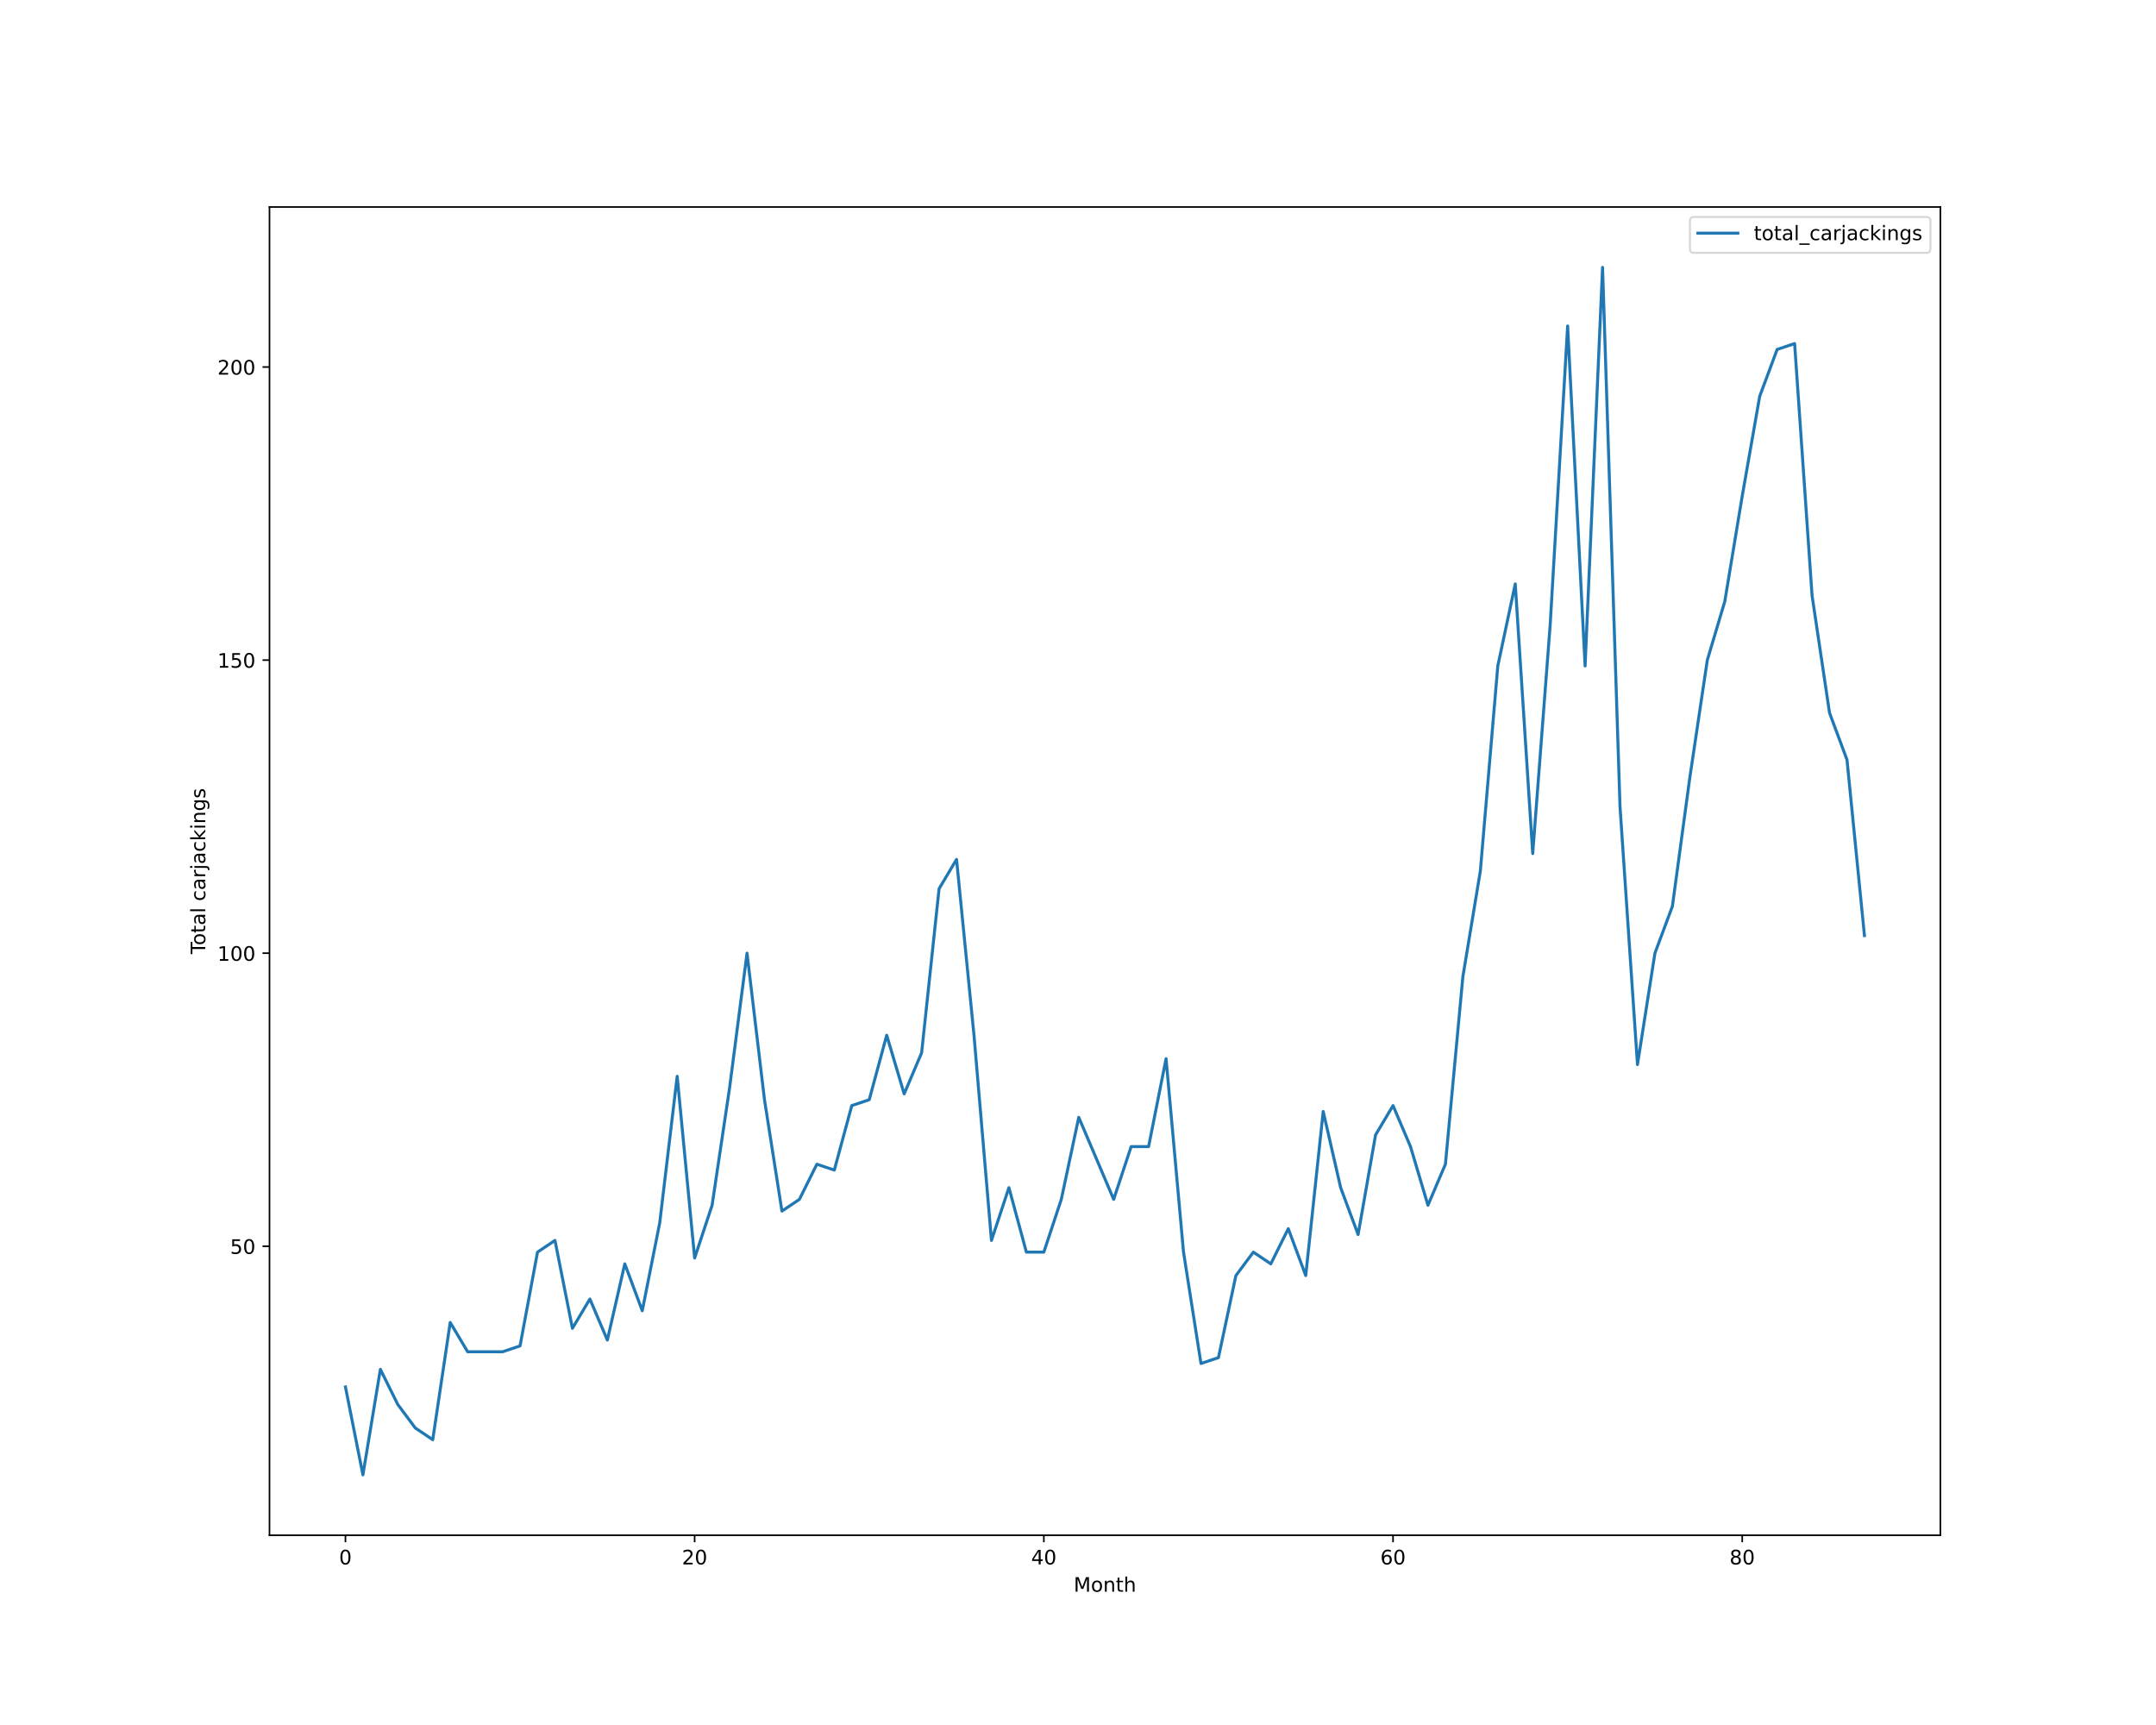
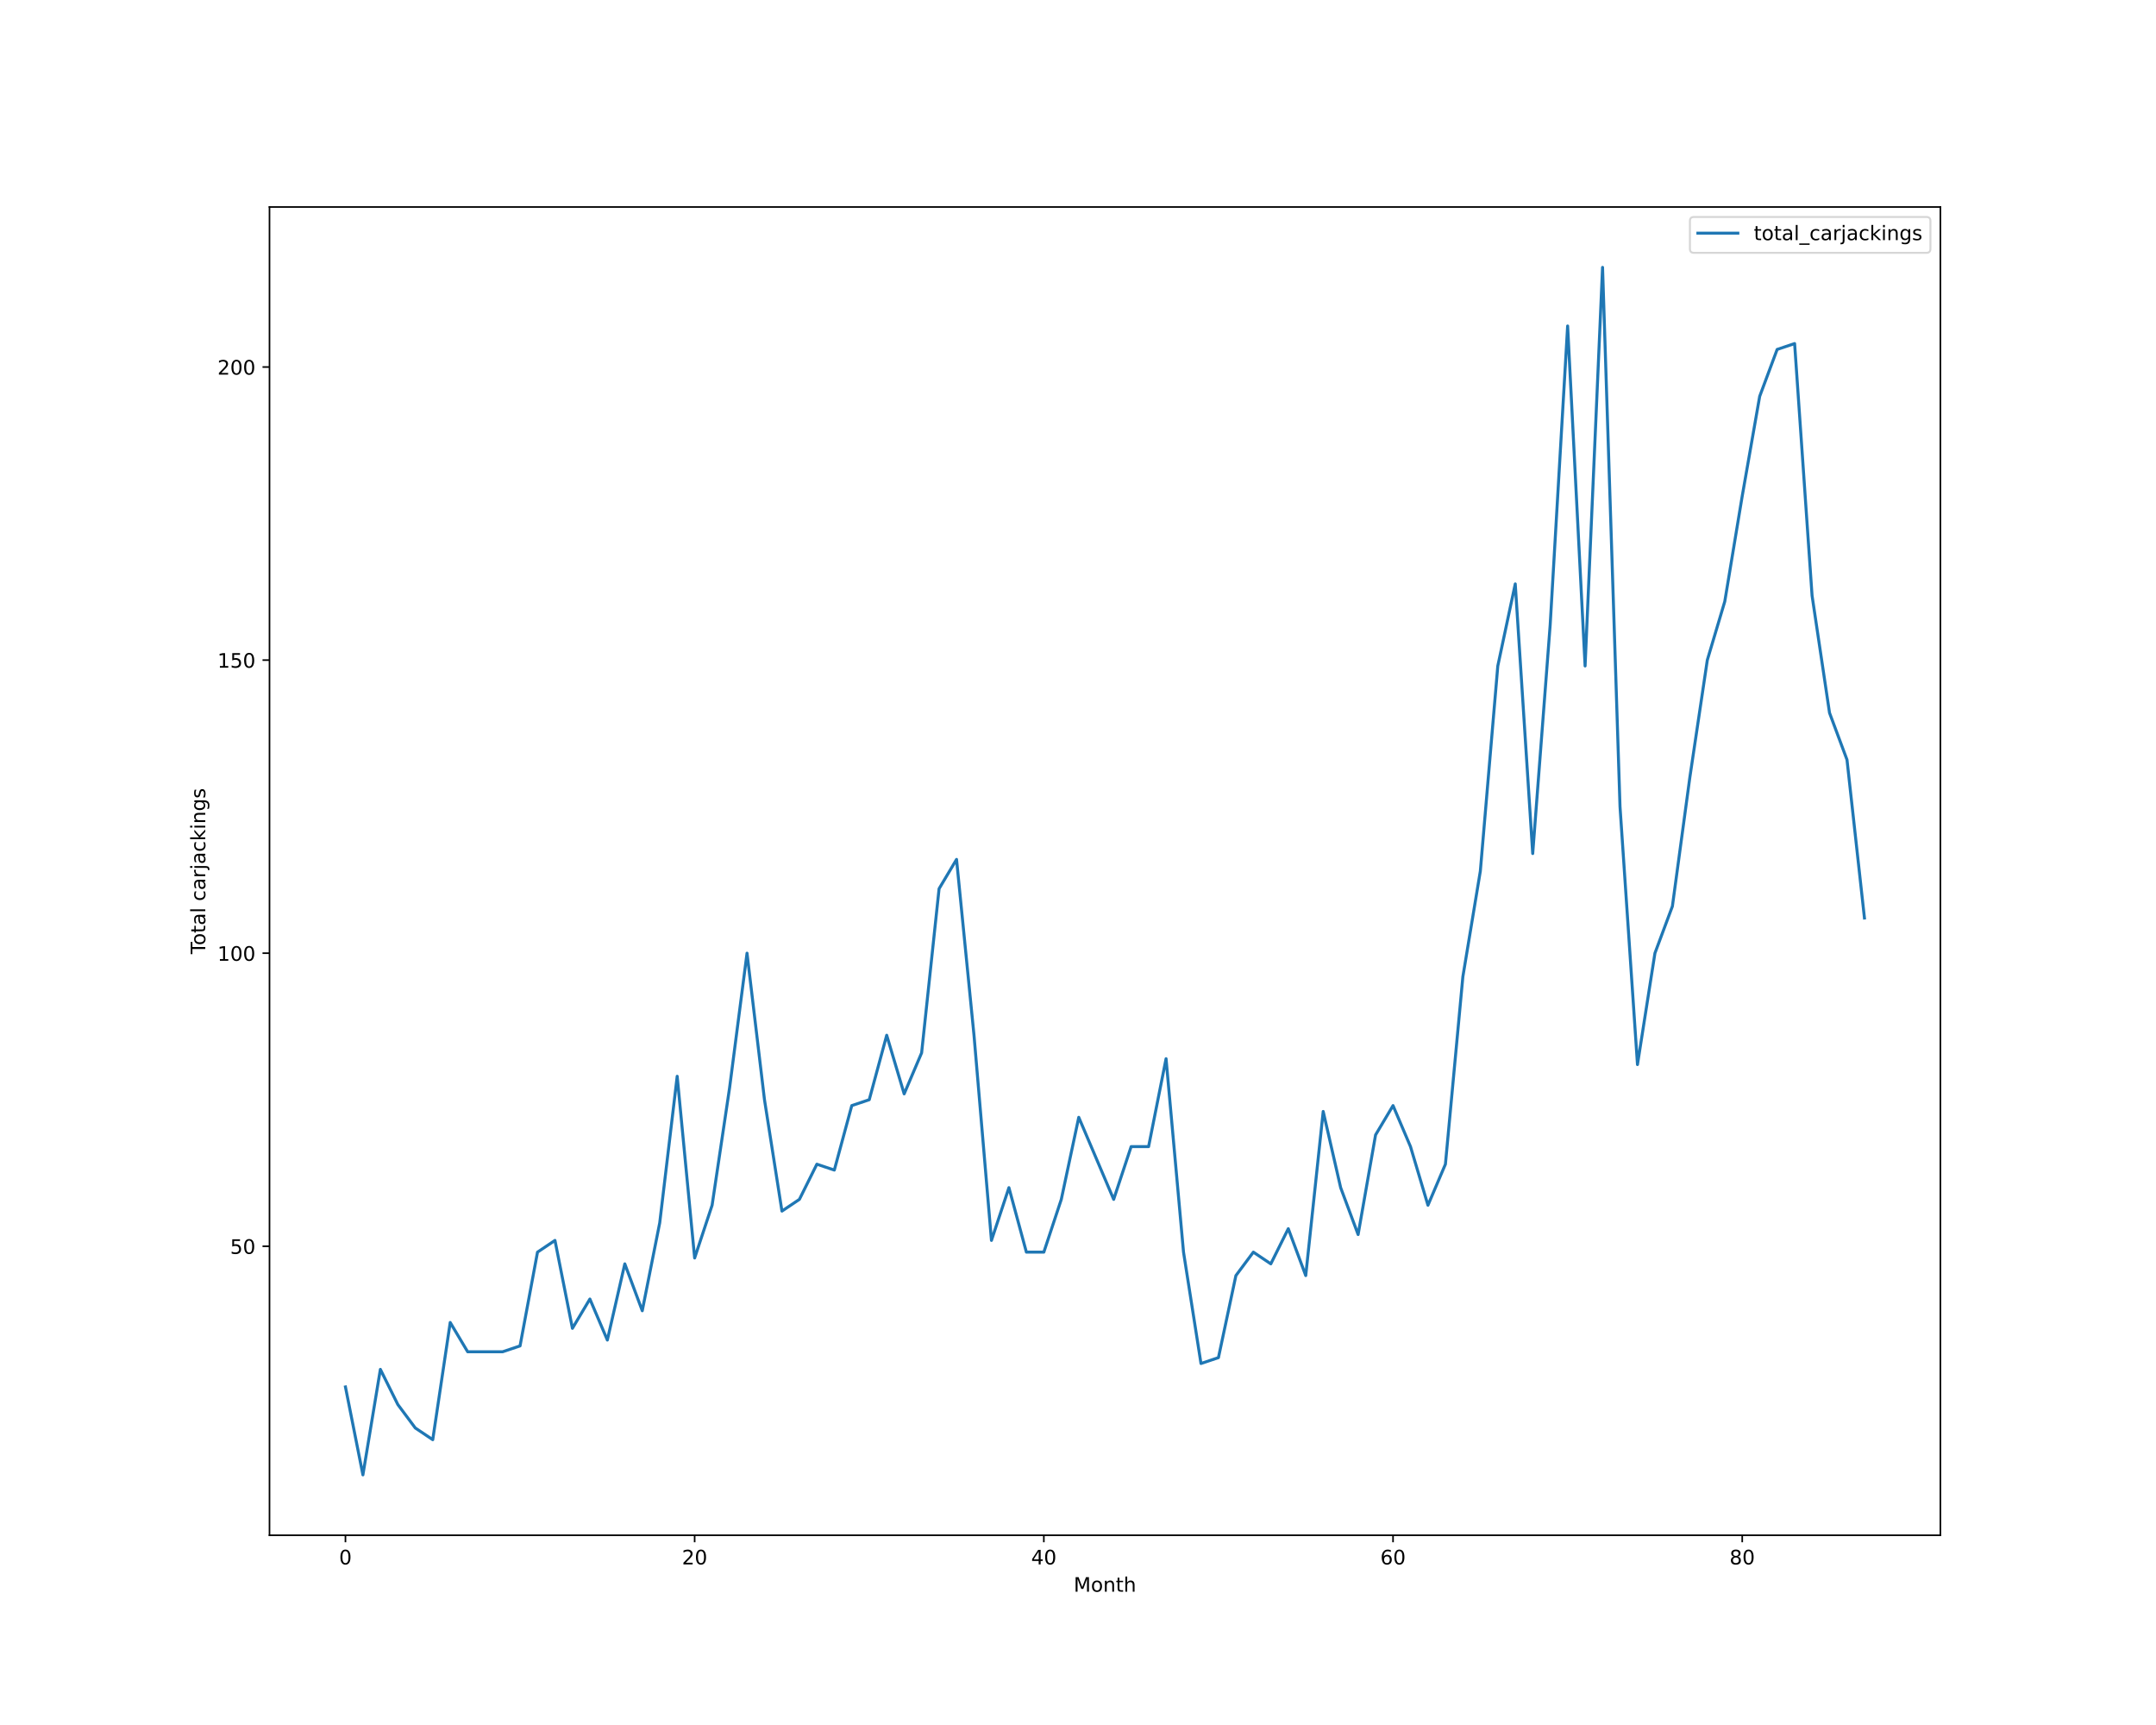
<svg xmlns="http://www.w3.org/2000/svg" xmlns:xlink="http://www.w3.org/1999/xlink" height="864pt" version="1.1" viewBox="0 0 1080 864" width="1080pt">
  <defs>
    <style type="text/css">*{stroke-linecap:butt;stroke-linejoin:round;}</style>
  </defs>
  <g id="figure_1">
    <g id="patch_1">
      <path d="M 0 864  L 1080 864  L 1080 0  L 0 0  z " style="fill:#ffffff;" />
    </g>
    <g id="axes_1">
      <g id="patch_2">
        <path d="M 135 768.96  L 972 768.96  L 972 103.68  L 135 103.68  z " style="fill:#ffffff;" />
      </g>
      <g id="matplotlib.axis_1">
        <g id="xtick_1">
          <g id="line2d_1">
            <defs>
-               <path d="M 0 0  L 0 3.5  " id="m7d678ae00f" style="stroke:#000000;stroke-width:0.8;" />
-             </defs>
-             <g>
-               <use style="stroke:#000000;stroke-width:0.8;" x="173.045" xlink:href="#m7d678ae00f" y="768.96" />
+               <path d="M 0 0  L 0 3.5  " id="ma1ef524ceb" style="stroke:#000000;stroke-width:0.8;" />
+             </defs>
+             <g>
+               <use style="stroke:#000000;stroke-width:0.8;" x="173.045" xlink:href="#ma1ef524ceb" y="768.96" />
            </g>
          </g>
          <g id="text_1">
            <g transform="translate(169.8642 783.5584)scale(0.1 -0.1)">
              <defs>
                <path d="M 2034 4250  Q 1547 4250 1301 3770  Q 1056 3291 1056 2328  Q 1056 1369 1301 889  Q 1547 409 2034 409  Q 2525 409 2770 889  Q 3016 1369 3016 2328  Q 3016 3291 2770 3770  Q 2525 4250 2034 4250  z M 2034 4750  Q 2819 4750 3233 4129  Q 3647 3509 3647 2328  Q 3647 1150 3233 529  Q 2819 -91 2034 -91  Q 1250 -91 836 529  Q 422 1150 422 2328  Q 422 3509 836 4129  Q 1250 4750 2034 4750  z " id="DejaVuSans-30" transform="scale(0.015625)" />
              </defs>
              <use xlink:href="#DejaVuSans-30" />
            </g>
          </g>
        </g>
        <g id="xtick_2">
          <g id="line2d_2">
            <g>
-               <use style="stroke:#000000;stroke-width:0.8;" x="347.967" xlink:href="#m7d678ae00f" y="768.96" />
+               <use style="stroke:#000000;stroke-width:0.8;" x="347.967" xlink:href="#ma1ef524ceb" y="768.96" />
            </g>
          </g>
          <g id="text_2">
            <g transform="translate(341.6046 783.5584)scale(0.1 -0.1)">
              <defs>
                <path d="M 1228 531  L 3431 531  L 3431 0  L 469 0  L 469 531  Q 828 903 1448 1529  Q 2069 2156 2228 2338  Q 2531 2678 2651 2914  Q 2772 3150 2772 3378  Q 2772 3750 2511 3984  Q 2250 4219 1831 4219  Q 1534 4219 1204 4116  Q 875 4013 500 3803  L 500 4441  Q 881 4594 1212 4672  Q 1544 4750 1819 4750  Q 2544 4750 2975 4387  Q 3406 4025 3406 3419  Q 3406 3131 3298 2873  Q 3191 2616 2906 2266  Q 2828 2175 2409 1742  Q 1991 1309 1228 531  z " id="DejaVuSans-32" transform="scale(0.015625)" />
              </defs>
              <use xlink:href="#DejaVuSans-32" />
              <use x="63.623" xlink:href="#DejaVuSans-30" />
            </g>
          </g>
        </g>
        <g id="xtick_3">
          <g id="line2d_3">
            <g>
-               <use style="stroke:#000000;stroke-width:0.8;" x="522.889" xlink:href="#m7d678ae00f" y="768.96" />
+               <use style="stroke:#000000;stroke-width:0.8;" x="522.889" xlink:href="#ma1ef524ceb" y="768.96" />
            </g>
          </g>
          <g id="text_3">
            <g transform="translate(516.5262 783.5584)scale(0.1 -0.1)">
              <defs>
                <path d="M 2419 4116  L 825 1625  L 2419 1625  L 2419 4116  z M 2253 4666  L 3047 4666  L 3047 1625  L 3713 1625  L 3713 1100  L 3047 1100  L 3047 0  L 2419 0  L 2419 1100  L 313 1100  L 313 1709  L 2253 4666  z " id="DejaVuSans-34" transform="scale(0.015625)" />
              </defs>
              <use xlink:href="#DejaVuSans-34" />
              <use x="63.623" xlink:href="#DejaVuSans-30" />
            </g>
          </g>
        </g>
        <g id="xtick_4">
          <g id="line2d_4">
            <g>
-               <use style="stroke:#000000;stroke-width:0.8;" x="697.81" xlink:href="#m7d678ae00f" y="768.96" />
+               <use style="stroke:#000000;stroke-width:0.8;" x="697.81" xlink:href="#ma1ef524ceb" y="768.96" />
            </g>
          </g>
          <g id="text_4">
            <g transform="translate(691.4478 783.5584)scale(0.1 -0.1)">
              <defs>
                <path d="M 2113 2584  Q 1688 2584 1439 2293  Q 1191 2003 1191 1497  Q 1191 994 1439 701  Q 1688 409 2113 409  Q 2538 409 2786 701  Q 3034 994 3034 1497  Q 3034 2003 2786 2293  Q 2538 2584 2113 2584  z M 3366 4563  L 3366 3988  Q 3128 4100 2886 4159  Q 2644 4219 2406 4219  Q 1781 4219 1451 3797  Q 1122 3375 1075 2522  Q 1259 2794 1537 2939  Q 1816 3084 2150 3084  Q 2853 3084 3261 2657  Q 3669 2231 3669 1497  Q 3669 778 3244 343  Q 2819 -91 2113 -91  Q 1303 -91 875 529  Q 447 1150 447 2328  Q 447 3434 972 4092  Q 1497 4750 2381 4750  Q 2619 4750 2861 4703  Q 3103 4656 3366 4563  z " id="DejaVuSans-36" transform="scale(0.015625)" />
              </defs>
              <use xlink:href="#DejaVuSans-36" />
              <use x="63.623" xlink:href="#DejaVuSans-30" />
            </g>
          </g>
        </g>
        <g id="xtick_5">
          <g id="line2d_5">
            <g>
-               <use style="stroke:#000000;stroke-width:0.8;" x="872.732" xlink:href="#m7d678ae00f" y="768.96" />
+               <use style="stroke:#000000;stroke-width:0.8;" x="872.732" xlink:href="#ma1ef524ceb" y="768.96" />
            </g>
          </g>
          <g id="text_5">
            <g transform="translate(866.3695 783.5584)scale(0.1 -0.1)">
              <defs>
                <path d="M 2034 2216  Q 1584 2216 1326 1975  Q 1069 1734 1069 1313  Q 1069 891 1326 650  Q 1584 409 2034 409  Q 2484 409 2743 651  Q 3003 894 3003 1313  Q 3003 1734 2745 1975  Q 2488 2216 2034 2216  z M 1403 2484  Q 997 2584 770 2862  Q 544 3141 544 3541  Q 544 4100 942 4425  Q 1341 4750 2034 4750  Q 2731 4750 3128 4425  Q 3525 4100 3525 3541  Q 3525 3141 3298 2862  Q 3072 2584 2669 2484  Q 3125 2378 3379 2068  Q 3634 1759 3634 1313  Q 3634 634 3220 271  Q 2806 -91 2034 -91  Q 1263 -91 848 271  Q 434 634 434 1313  Q 434 1759 690 2068  Q 947 2378 1403 2484  z M 1172 3481  Q 1172 3119 1398 2916  Q 1625 2713 2034 2713  Q 2441 2713 2670 2916  Q 2900 3119 2900 3481  Q 2900 3844 2670 4047  Q 2441 4250 2034 4250  Q 1625 4250 1398 4047  Q 1172 3844 1172 3481  z " id="DejaVuSans-38" transform="scale(0.015625)" />
              </defs>
              <use xlink:href="#DejaVuSans-38" />
              <use x="63.623" xlink:href="#DejaVuSans-30" />
            </g>
          </g>
        </g>
        <g id="text_6">
          <g transform="translate(537.8289 797.2366)scale(0.1 -0.1)">
            <defs>
              <path d="M 628 4666  L 1569 4666  L 2759 1491  L 3956 4666  L 4897 4666  L 4897 0  L 4281 0  L 4281 4097  L 3078 897  L 2444 897  L 1241 4097  L 1241 0  L 628 0  L 628 4666  z " id="DejaVuSans-4d" transform="scale(0.015625)" />
              <path d="M 1959 3097  Q 1497 3097 1228 2736  Q 959 2375 959 1747  Q 959 1119 1226 758  Q 1494 397 1959 397  Q 2419 397 2687 759  Q 2956 1122 2956 1747  Q 2956 2369 2687 2733  Q 2419 3097 1959 3097  z M 1959 3584  Q 2709 3584 3137 3096  Q 3566 2609 3566 1747  Q 3566 888 3137 398  Q 2709 -91 1959 -91  Q 1206 -91 779 398  Q 353 888 353 1747  Q 353 2609 779 3096  Q 1206 3584 1959 3584  z " id="DejaVuSans-6f" transform="scale(0.015625)" />
              <path d="M 3513 2113  L 3513 0  L 2938 0  L 2938 2094  Q 2938 2591 2744 2837  Q 2550 3084 2163 3084  Q 1697 3084 1428 2787  Q 1159 2491 1159 1978  L 1159 0  L 581 0  L 581 3500  L 1159 3500  L 1159 2956  Q 1366 3272 1645 3428  Q 1925 3584 2291 3584  Q 2894 3584 3203 3211  Q 3513 2838 3513 2113  z " id="DejaVuSans-6e" transform="scale(0.015625)" />
              <path d="M 1172 4494  L 1172 3500  L 2356 3500  L 2356 3053  L 1172 3053  L 1172 1153  Q 1172 725 1289 603  Q 1406 481 1766 481  L 2356 481  L 2356 0  L 1766 0  Q 1100 0 847 248  Q 594 497 594 1153  L 594 3053  L 172 3053  L 172 3500  L 594 3500  L 594 4494  L 1172 4494  z " id="DejaVuSans-74" transform="scale(0.015625)" />
              <path d="M 3513 2113  L 3513 0  L 2938 0  L 2938 2094  Q 2938 2591 2744 2837  Q 2550 3084 2163 3084  Q 1697 3084 1428 2787  Q 1159 2491 1159 1978  L 1159 0  L 581 0  L 581 4863  L 1159 4863  L 1159 2956  Q 1366 3272 1645 3428  Q 1925 3584 2291 3584  Q 2894 3584 3203 3211  Q 3513 2838 3513 2113  z " id="DejaVuSans-68" transform="scale(0.015625)" />
            </defs>
            <use xlink:href="#DejaVuSans-4d" />
            <use x="86.279" xlink:href="#DejaVuSans-6f" />
            <use x="147.461" xlink:href="#DejaVuSans-6e" />
            <use x="210.84" xlink:href="#DejaVuSans-74" />
            <use x="250.049" xlink:href="#DejaVuSans-68" />
          </g>
        </g>
      </g>
      <g id="matplotlib.axis_2">
        <g id="ytick_1">
          <g id="line2d_6">
            <defs>
-               <path d="M 0 0  L -3.5 0  " id="m1d6b900e43" style="stroke:#000000;stroke-width:0.8;" />
-             </defs>
-             <g>
-               <use style="stroke:#000000;stroke-width:0.8;" x="135" xlink:href="#m1d6b900e43" y="624.219" />
+               <path d="M 0 0  L -3.5 0  " id="m07fcdbb342" style="stroke:#000000;stroke-width:0.8;" />
+             </defs>
+             <g>
+               <use style="stroke:#000000;stroke-width:0.8;" x="135" xlink:href="#m07fcdbb342" y="624.219" />
            </g>
          </g>
          <g id="text_7">
            <g transform="translate(115.275 628.0182)scale(0.1 -0.1)">
              <defs>
                <path d="M 691 4666  L 3169 4666  L 3169 4134  L 1269 4134  L 1269 2991  Q 1406 3038 1543 3061  Q 1681 3084 1819 3084  Q 2600 3084 3056 2656  Q 3513 2228 3513 1497  Q 3513 744 3044 326  Q 2575 -91 1722 -91  Q 1428 -91 1123 -41  Q 819 9 494 109  L 494 744  Q 775 591 1075 516  Q 1375 441 1709 441  Q 2250 441 2565 725  Q 2881 1009 2881 1497  Q 2881 1984 2565 2268  Q 2250 2553 1709 2553  Q 1456 2553 1204 2497  Q 953 2441 691 2322  L 691 4666  z " id="DejaVuSans-35" transform="scale(0.015625)" />
              </defs>
              <use xlink:href="#DejaVuSans-35" />
              <use x="63.623" xlink:href="#DejaVuSans-30" />
            </g>
          </g>
        </g>
        <g id="ytick_2">
          <g id="line2d_7">
            <g>
-               <use style="stroke:#000000;stroke-width:0.8;" x="135" xlink:href="#m1d6b900e43" y="477.423" />
+               <use style="stroke:#000000;stroke-width:0.8;" x="135" xlink:href="#m07fcdbb342" y="477.423" />
            </g>
          </g>
          <g id="text_8">
            <g transform="translate(108.9125 481.2221)scale(0.1 -0.1)">
              <defs>
                <path d="M 794 531  L 1825 531  L 1825 4091  L 703 3866  L 703 4441  L 1819 4666  L 2450 4666  L 2450 531  L 3481 531  L 3481 0  L 794 0  L 794 531  z " id="DejaVuSans-31" transform="scale(0.015625)" />
              </defs>
              <use xlink:href="#DejaVuSans-31" />
              <use x="63.623" xlink:href="#DejaVuSans-30" />
              <use x="127.246" xlink:href="#DejaVuSans-30" />
            </g>
          </g>
        </g>
        <g id="ytick_3">
          <g id="line2d_8">
            <g>
-               <use style="stroke:#000000;stroke-width:0.8;" x="135" xlink:href="#m1d6b900e43" y="330.627" />
+               <use style="stroke:#000000;stroke-width:0.8;" x="135" xlink:href="#m07fcdbb342" y="330.627" />
            </g>
          </g>
          <g id="text_9">
            <g transform="translate(108.9125 334.426)scale(0.1 -0.1)">
              <use xlink:href="#DejaVuSans-31" />
              <use x="63.623" xlink:href="#DejaVuSans-35" />
              <use x="127.246" xlink:href="#DejaVuSans-30" />
            </g>
          </g>
        </g>
        <g id="ytick_4">
          <g id="line2d_9">
            <g>
-               <use style="stroke:#000000;stroke-width:0.8;" x="135" xlink:href="#m1d6b900e43" y="183.831" />
+               <use style="stroke:#000000;stroke-width:0.8;" x="135" xlink:href="#m07fcdbb342" y="183.831" />
            </g>
          </g>
          <g id="text_10">
            <g transform="translate(108.9125 187.6299)scale(0.1 -0.1)">
              <use xlink:href="#DejaVuSans-32" />
              <use x="63.623" xlink:href="#DejaVuSans-30" />
              <use x="127.246" xlink:href="#DejaVuSans-30" />
            </g>
          </g>
        </g>
        <g id="text_11">
          <g transform="translate(102.8328 477.8888)rotate(-90)scale(0.1 -0.1)">
            <defs>
              <path d="M -19 4666  L 3928 4666  L 3928 4134  L 2272 4134  L 2272 0  L 1638 0  L 1638 4134  L -19 4134  L -19 4666  z " id="DejaVuSans-54" transform="scale(0.015625)" />
              <path d="M 2194 1759  Q 1497 1759 1228 1600  Q 959 1441 959 1056  Q 959 750 1161 570  Q 1363 391 1709 391  Q 2188 391 2477 730  Q 2766 1069 2766 1631  L 2766 1759  L 2194 1759  z M 3341 1997  L 3341 0  L 2766 0  L 2766 531  Q 2569 213 2275 61  Q 1981 -91 1556 -91  Q 1019 -91 701 211  Q 384 513 384 1019  Q 384 1609 779 1909  Q 1175 2209 1959 2209  L 2766 2209  L 2766 2266  Q 2766 2663 2505 2880  Q 2244 3097 1772 3097  Q 1472 3097 1187 3025  Q 903 2953 641 2809  L 641 3341  Q 956 3463 1253 3523  Q 1550 3584 1831 3584  Q 2591 3584 2966 3190  Q 3341 2797 3341 1997  z " id="DejaVuSans-61" transform="scale(0.015625)" />
              <path d="M 603 4863  L 1178 4863  L 1178 0  L 603 0  L 603 4863  z " id="DejaVuSans-6c" transform="scale(0.015625)" />
              <path id="DejaVuSans-20" transform="scale(0.015625)" />
              <path d="M 3122 3366  L 3122 2828  Q 2878 2963 2633 3030  Q 2388 3097 2138 3097  Q 1578 3097 1268 2742  Q 959 2388 959 1747  Q 959 1106 1268 751  Q 1578 397 2138 397  Q 2388 397 2633 464  Q 2878 531 3122 666  L 3122 134  Q 2881 22 2623 -34  Q 2366 -91 2075 -91  Q 1284 -91 818 406  Q 353 903 353 1747  Q 353 2603 823 3093  Q 1294 3584 2113 3584  Q 2378 3584 2631 3529  Q 2884 3475 3122 3366  z " id="DejaVuSans-63" transform="scale(0.015625)" />
              <path d="M 2631 2963  Q 2534 3019 2420 3045  Q 2306 3072 2169 3072  Q 1681 3072 1420 2755  Q 1159 2438 1159 1844  L 1159 0  L 581 0  L 581 3500  L 1159 3500  L 1159 2956  Q 1341 3275 1631 3429  Q 1922 3584 2338 3584  Q 2397 3584 2469 3576  Q 2541 3569 2628 3553  L 2631 2963  z " id="DejaVuSans-72" transform="scale(0.015625)" />
              <path d="M 603 3500  L 1178 3500  L 1178 -63  Q 1178 -731 923 -1031  Q 669 -1331 103 -1331  L -116 -1331  L -116 -844  L 38 -844  Q 366 -844 484 -692  Q 603 -541 603 -63  L 603 3500  z M 603 4863  L 1178 4863  L 1178 4134  L 603 4134  L 603 4863  z " id="DejaVuSans-6a" transform="scale(0.015625)" />
              <path d="M 581 4863  L 1159 4863  L 1159 1991  L 2875 3500  L 3609 3500  L 1753 1863  L 3688 0  L 2938 0  L 1159 1709  L 1159 0  L 581 0  L 581 4863  z " id="DejaVuSans-6b" transform="scale(0.015625)" />
              <path d="M 603 3500  L 1178 3500  L 1178 0  L 603 0  L 603 3500  z M 603 4863  L 1178 4863  L 1178 4134  L 603 4134  L 603 4863  z " id="DejaVuSans-69" transform="scale(0.015625)" />
              <path d="M 2906 1791  Q 2906 2416 2648 2759  Q 2391 3103 1925 3103  Q 1463 3103 1205 2759  Q 947 2416 947 1791  Q 947 1169 1205 825  Q 1463 481 1925 481  Q 2391 481 2648 825  Q 2906 1169 2906 1791  z M 3481 434  Q 3481 -459 3084 -895  Q 2688 -1331 1869 -1331  Q 1566 -1331 1297 -1286  Q 1028 -1241 775 -1147  L 775 -588  Q 1028 -725 1275 -790  Q 1522 -856 1778 -856  Q 2344 -856 2625 -561  Q 2906 -266 2906 331  L 2906 616  Q 2728 306 2450 153  Q 2172 0 1784 0  Q 1141 0 747 490  Q 353 981 353 1791  Q 353 2603 747 3093  Q 1141 3584 1784 3584  Q 2172 3584 2450 3431  Q 2728 3278 2906 2969  L 2906 3500  L 3481 3500  L 3481 434  z " id="DejaVuSans-67" transform="scale(0.015625)" />
              <path d="M 2834 3397  L 2834 2853  Q 2591 2978 2328 3040  Q 2066 3103 1784 3103  Q 1356 3103 1142 2972  Q 928 2841 928 2578  Q 928 2378 1081 2264  Q 1234 2150 1697 2047  L 1894 2003  Q 2506 1872 2764 1633  Q 3022 1394 3022 966  Q 3022 478 2636 193  Q 2250 -91 1575 -91  Q 1294 -91 989 -36  Q 684 19 347 128  L 347 722  Q 666 556 975 473  Q 1284 391 1588 391  Q 1994 391 2212 530  Q 2431 669 2431 922  Q 2431 1156 2273 1281  Q 2116 1406 1581 1522  L 1381 1569  Q 847 1681 609 1914  Q 372 2147 372 2553  Q 372 3047 722 3315  Q 1072 3584 1716 3584  Q 2034 3584 2315 3537  Q 2597 3491 2834 3397  z " id="DejaVuSans-73" transform="scale(0.015625)" />
            </defs>
            <use xlink:href="#DejaVuSans-54" />
            <use x="44.084" xlink:href="#DejaVuSans-6f" />
            <use x="105.266" xlink:href="#DejaVuSans-74" />
            <use x="144.475" xlink:href="#DejaVuSans-61" />
            <use x="205.754" xlink:href="#DejaVuSans-6c" />
            <use x="233.537" xlink:href="#DejaVuSans-20" />
            <use x="265.324" xlink:href="#DejaVuSans-63" />
            <use x="320.305" xlink:href="#DejaVuSans-61" />
            <use x="381.584" xlink:href="#DejaVuSans-72" />
            <use x="422.697" xlink:href="#DejaVuSans-6a" />
            <use x="450.48" xlink:href="#DejaVuSans-61" />
            <use x="511.76" xlink:href="#DejaVuSans-63" />
            <use x="566.74" xlink:href="#DejaVuSans-6b" />
            <use x="624.65" xlink:href="#DejaVuSans-69" />
            <use x="652.434" xlink:href="#DejaVuSans-6e" />
            <use x="715.812" xlink:href="#DejaVuSans-67" />
            <use x="779.289" xlink:href="#DejaVuSans-73" />
          </g>
        </g>
      </g>
      <g id="line2d_10">
-         <path clip-path="url(#pe00b515262)" d="M 173.045 694.681  L 181.792 738.72  L 190.538 685.873  L 199.284 703.489  L 208.03 715.233  L 216.776 721.104  L 225.522 662.386  L 234.268 677.066  L 243.014 677.066  L 251.76 677.066  L 260.506 674.13  L 269.252 627.155  L 277.998 621.283  L 286.745 665.322  L 295.491 650.642  L 304.237 671.194  L 312.983 633.027  L 321.729 656.514  L 330.475 612.475  L 339.221 539.077  L 347.967 630.091  L 356.713 603.668  L 365.459 544.949  L 374.205 477.423  L 382.951 550.821  L 391.697 606.603  L 400.444 600.732  L 409.19 583.116  L 417.936 586.052  L 426.682 553.757  L 435.428 550.821  L 444.174 518.526  L 452.92 547.885  L 461.666 527.334  L 470.412 445.128  L 479.158 430.448  L 487.904 518.526  L 496.65 621.283  L 505.397 594.86  L 514.143 627.155  L 522.889 627.155  L 531.635 600.732  L 540.381 559.629  L 549.127 580.18  L 557.873 600.732  L 566.619 574.308  L 575.365 574.308  L 584.111 530.27  L 592.857 627.155  L 601.603 682.937  L 610.35 680.002  L 619.096 638.899  L 627.842 627.155  L 636.588 633.027  L 645.334 615.411  L 654.08 638.899  L 662.826 556.693  L 671.572 594.86  L 680.318 618.347  L 689.064 568.437  L 697.81 553.757  L 706.556 574.308  L 715.303 603.668  L 724.049 583.116  L 732.795 489.167  L 741.541 436.32  L 750.287 333.563  L 759.033 292.46  L 767.779 427.512  L 776.525 313.011  L 785.271 163.279  L 794.017 333.563  L 802.763 133.92  L 811.509 404.025  L 820.255 533.205  L 829.002 477.423  L 837.748 453.936  L 846.494 389.345  L 855.24 330.627  L 863.986 301.268  L 872.732 248.421  L 881.478 198.51  L 890.224 175.023  L 898.97 172.087  L 907.716 298.332  L 916.462 357.05  L 925.208 380.537  L 933.955 468.615  " style="fill:none;stroke:#1f77b4;stroke-linecap:square;stroke-width:1.5;" />
+         <path clip-path="url(#p315da19e03)" d="M 173.045 694.681  L 181.792 738.72  L 190.538 685.873  L 199.284 703.489  L 208.03 715.233  L 216.776 721.104  L 225.522 662.386  L 234.268 677.066  L 243.014 677.066  L 251.76 677.066  L 260.506 674.13  L 269.252 627.155  L 277.998 621.283  L 286.745 665.322  L 295.491 650.642  L 304.237 671.194  L 312.983 633.027  L 321.729 656.514  L 330.475 612.475  L 339.221 539.077  L 347.967 630.091  L 356.713 603.668  L 365.459 544.949  L 374.205 477.423  L 382.951 550.821  L 391.697 606.603  L 400.444 600.732  L 409.19 583.116  L 417.936 586.052  L 426.682 553.757  L 435.428 550.821  L 444.174 518.526  L 452.92 547.885  L 461.666 527.334  L 470.412 445.128  L 479.158 430.448  L 487.904 518.526  L 496.65 621.283  L 505.397 594.86  L 514.143 627.155  L 522.889 627.155  L 531.635 600.732  L 540.381 559.629  L 549.127 580.18  L 557.873 600.732  L 566.619 574.308  L 575.365 574.308  L 584.111 530.27  L 592.857 627.155  L 601.603 682.937  L 610.35 680.002  L 619.096 638.899  L 627.842 627.155  L 636.588 633.027  L 645.334 615.411  L 654.08 638.899  L 662.826 556.693  L 671.572 594.86  L 680.318 618.347  L 689.064 568.437  L 697.81 553.757  L 706.556 574.308  L 715.303 603.668  L 724.049 583.116  L 732.795 489.167  L 741.541 436.32  L 750.287 333.563  L 759.033 292.46  L 767.779 427.512  L 776.525 313.011  L 785.271 163.279  L 794.017 333.563  L 802.763 133.92  L 811.509 404.025  L 820.255 533.205  L 829.002 477.423  L 837.748 453.936  L 846.494 389.345  L 855.24 330.627  L 863.986 301.268  L 872.732 248.421  L 881.478 198.51  L 890.224 175.023  L 898.97 172.087  L 907.716 298.332  L 916.462 357.05  L 925.208 380.537  L 933.955 459.807  " style="fill:none;stroke:#1f77b4;stroke-linecap:square;stroke-width:1.5;" />
      </g>
      <g id="patch_3">
        <path d="M 135 768.96  L 135 103.68  " style="fill:none;stroke:#000000;stroke-linecap:square;stroke-linejoin:miter;stroke-width:0.8;" />
      </g>
      <g id="patch_4">
        <path d="M 972 768.96  L 972 103.68  " style="fill:none;stroke:#000000;stroke-linecap:square;stroke-linejoin:miter;stroke-width:0.8;" />
      </g>
      <g id="patch_5">
        <path d="M 135 768.96  L 972 768.96  " style="fill:none;stroke:#000000;stroke-linecap:square;stroke-linejoin:miter;stroke-width:0.8;" />
      </g>
      <g id="patch_6">
        <path d="M 135 103.68  L 972 103.68  " style="fill:none;stroke:#000000;stroke-linecap:square;stroke-linejoin:miter;stroke-width:0.8;" />
      </g>
      <g id="legend_1">
        <g id="patch_7">
          <path d="M 848.528 126.636  L 965 126.636  Q 967 126.636 967 124.636  L 967 110.68  Q 967 108.68 965 108.68  L 848.528 108.68  Q 846.528 108.68 846.528 110.68  L 846.528 124.636  Q 846.528 126.636 848.528 126.636  z " style="fill:#ffffff;opacity:0.8;stroke:#cccccc;stroke-linejoin:miter;" />
        </g>
        <g id="line2d_11">
          <path d="M 850.528 116.778  L 870.528 116.778  " style="fill:none;stroke:#1f77b4;stroke-linecap:square;stroke-width:1.5;" />
        </g>
        <g id="line2d_12" />
        <g id="text_12">
          <g transform="translate(878.5281 120.2784)scale(0.1 -0.1)">
            <defs>
              <path d="M 3263 -1063  L 3263 -1509  L -63 -1509  L -63 -1063  L 3263 -1063  z " id="DejaVuSans-5f" transform="scale(0.015625)" />
            </defs>
            <use xlink:href="#DejaVuSans-74" />
            <use x="39.209" xlink:href="#DejaVuSans-6f" />
            <use x="100.391" xlink:href="#DejaVuSans-74" />
            <use x="139.6" xlink:href="#DejaVuSans-61" />
            <use x="200.879" xlink:href="#DejaVuSans-6c" />
            <use x="228.662" xlink:href="#DejaVuSans-5f" />
            <use x="278.662" xlink:href="#DejaVuSans-63" />
            <use x="333.643" xlink:href="#DejaVuSans-61" />
            <use x="394.922" xlink:href="#DejaVuSans-72" />
            <use x="436.035" xlink:href="#DejaVuSans-6a" />
            <use x="463.818" xlink:href="#DejaVuSans-61" />
            <use x="525.098" xlink:href="#DejaVuSans-63" />
            <use x="580.078" xlink:href="#DejaVuSans-6b" />
            <use x="637.988" xlink:href="#DejaVuSans-69" />
            <use x="665.771" xlink:href="#DejaVuSans-6e" />
            <use x="729.15" xlink:href="#DejaVuSans-67" />
            <use x="792.627" xlink:href="#DejaVuSans-73" />
          </g>
        </g>
      </g>
    </g>
  </g>
  <defs>
-     <clipPath id="pe00b515262">
+     <clipPath id="p315da19e03">
      <rect height="665.28" width="837" x="135" y="103.68" />
    </clipPath>
  </defs>
</svg>
